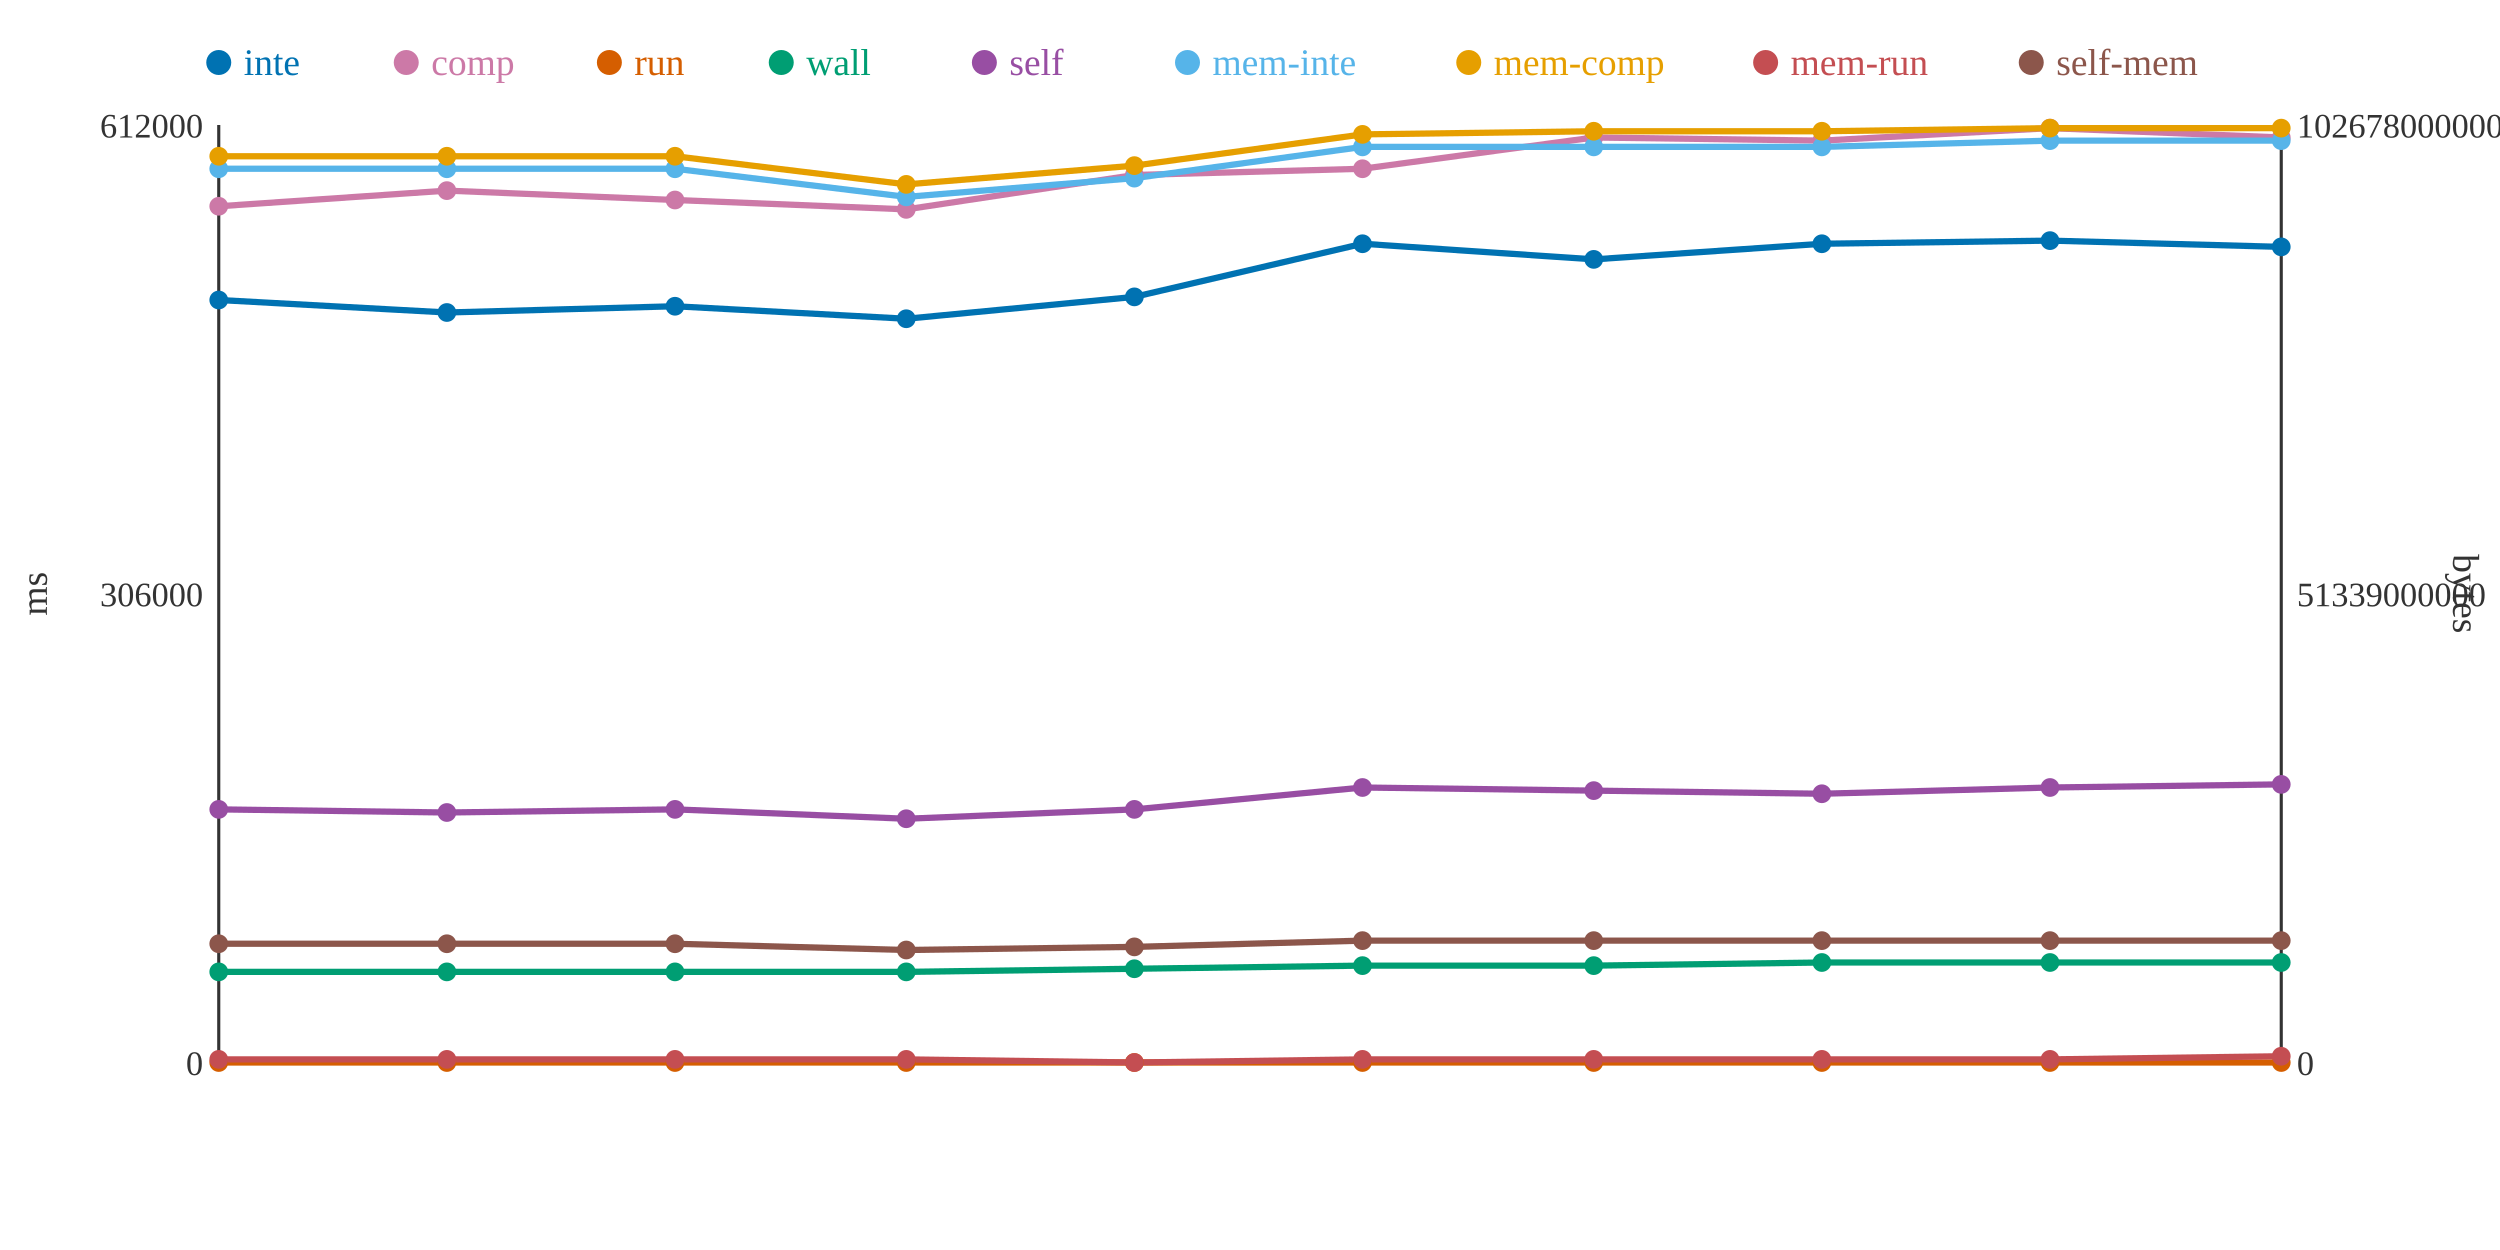
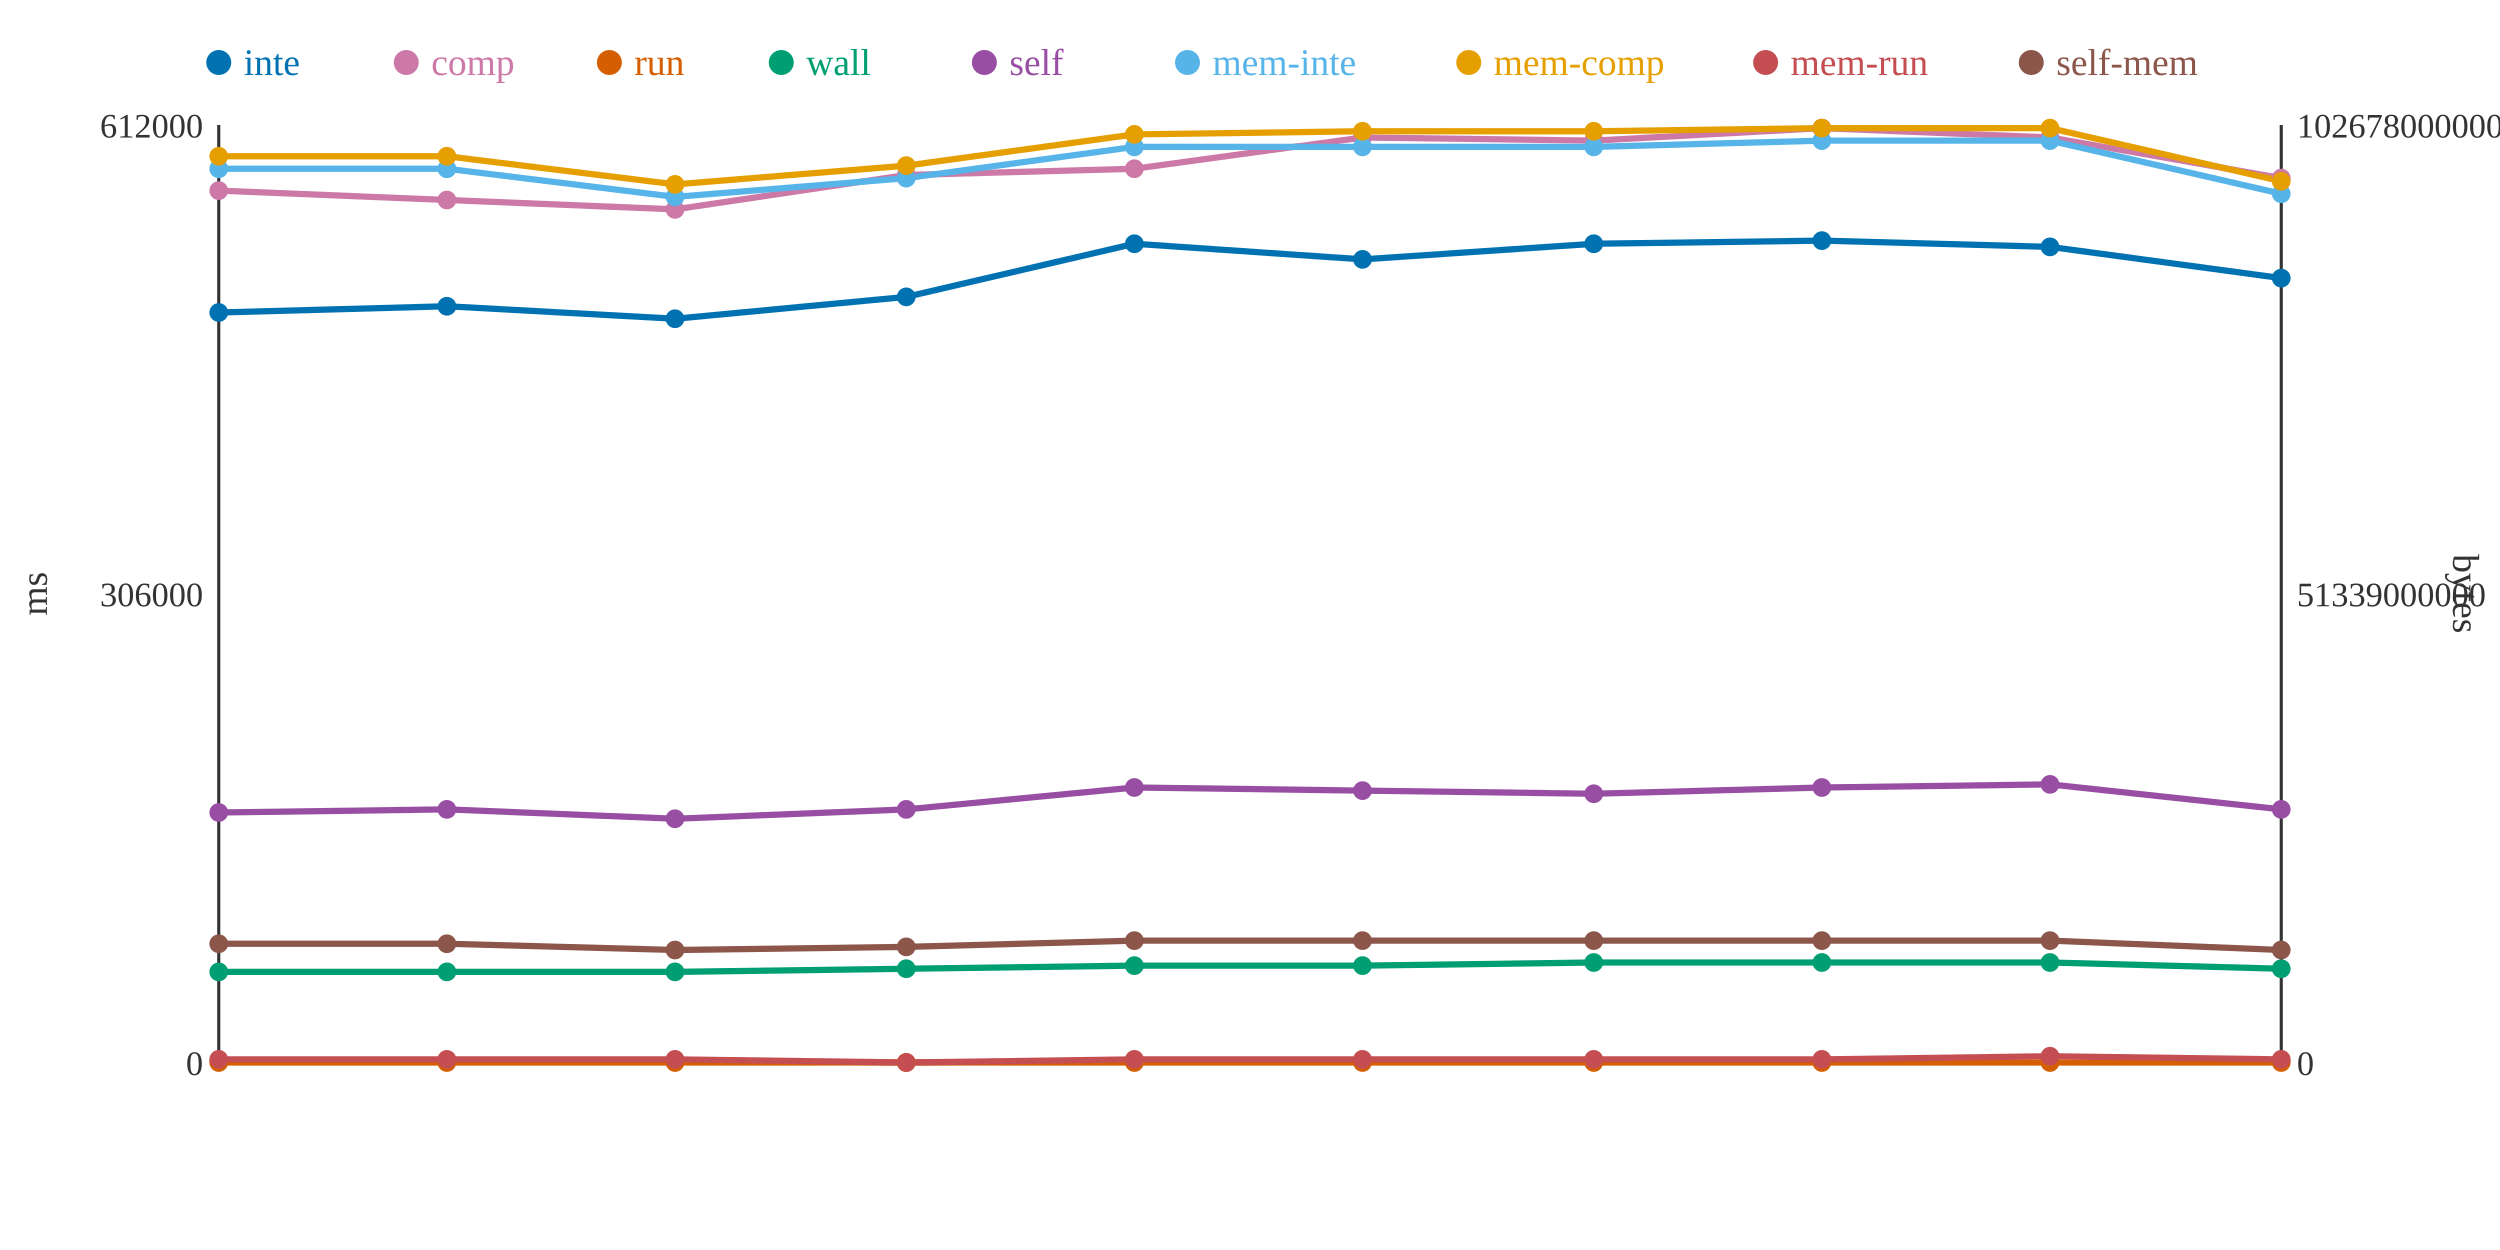
<svg xmlns="http://www.w3.org/2000/svg" width="800" height="400">
  <rect width="800" height="400" fill="white" />
  <line x1="70" y1="40" x2="70" y2="340" stroke="#333" stroke-width="1" />
  <line x1="70" y1="340" x2="730" y2="340" stroke="#333" stroke-width="1" />
  <line x1="730" y1="40" x2="730" y2="340" stroke="#333" stroke-width="1" />
  <text x="65" y="344" text-anchor="end" font-size="11" fill="#333">0</text>
  <text x="65" y="194" text-anchor="end" font-size="11" fill="#333">306000</text>
  <text x="65" y="44" text-anchor="end" font-size="11" fill="#333">612000</text>
  <text x="15" y="190" text-anchor="middle" font-size="12" fill="#333" transform="rotate(-90 15 190)">ms</text>
  <text x="735" y="344" text-anchor="start" font-size="11" fill="#333">0</text>
  <text x="735" y="194" text-anchor="start" font-size="11" fill="#333">51339000000</text>
  <text x="735" y="44" text-anchor="start" font-size="11" fill="#333">102678000000</text>
  <text x="785" y="190" text-anchor="middle" font-size="12" fill="#333" transform="rotate(90 785 190)">bytes</text>
-   <polyline points="70,96 143,100 216,98 290,102 363,95 436,78 510,83 583,78 656,77 730,79" fill="none" stroke="#0072B2" stroke-width="2" />
-   <polyline points="70,66 143,61 216,64 290,67 363,56 436,54 510,44 583,45 656,41 730,44" fill="none" stroke="#CC79A7" stroke-width="2" />
+   <polyline points="70,100 143,98 216,102 290,95 363,78 436,83 510,78 583,77 656,79 730,89" fill="none" stroke="#0072B2" stroke-width="2" />
+   <polyline points="70,61 143,64 216,67 290,56 363,54 436,44 510,45 583,41 656,44 730,57" fill="none" stroke="#CC79A7" stroke-width="2" />
  <polyline points="70,340 143,340 216,340 290,340 363,340 436,340 510,340 583,340 656,340 730,340" fill="none" stroke="#D55E00" stroke-width="2" />
-   <polyline points="70,311 143,311 216,311 290,311 363,310 436,309 510,309 583,308 656,308 730,308" fill="none" stroke="#009E73" stroke-width="2" />
-   <polyline points="70,259 143,260 216,259 290,262 363,259 436,252 510,253 583,254 656,252 730,251" fill="none" stroke="#984EA3" stroke-width="2" />
-   <polyline points="70,54 143,54 216,54 290,63 363,57 436,47 510,47 583,47 656,45 730,45" fill="none" stroke="#56B4E9" stroke-width="2" />
-   <polyline points="70,50 143,50 216,50 290,59 363,53 436,43 510,42 583,42 656,41 730,41" fill="none" stroke="#E69F00" stroke-width="2" />
-   <polyline points="70,339 143,339 216,339 290,339 363,340 436,339 510,339 583,339 656,339 730,338" fill="none" stroke="#C44E52" stroke-width="2" />
-   <polyline points="70,302 143,302 216,302 290,304 363,303 436,301 510,301 583,301 656,301 730,301" fill="none" stroke="#8C564B" stroke-width="2" />
-   <circle cx="70" cy="96" r="3" fill="#0072B2" />
-   <circle cx="70" cy="66" r="3" fill="#CC79A7" />
+   <polyline points="70,311 143,311 216,311 290,310 363,309 436,309 510,308 583,308 656,308 730,310" fill="none" stroke="#009E73" stroke-width="2" />
+   <polyline points="70,260 143,259 216,262 290,259 363,252 436,253 510,254 583,252 656,251 730,259" fill="none" stroke="#984EA3" stroke-width="2" />
+   <polyline points="70,54 143,54 216,63 290,57 363,47 436,47 510,47 583,45 656,45 730,62" fill="none" stroke="#56B4E9" stroke-width="2" />
+   <polyline points="70,50 143,50 216,59 290,53 363,43 436,42 510,42 583,41 656,41 730,58" fill="none" stroke="#E69F00" stroke-width="2" />
+   <polyline points="70,339 143,339 216,339 290,340 363,339 436,339 510,339 583,339 656,338 730,339" fill="none" stroke="#C44E52" stroke-width="2" />
+   <polyline points="70,302 143,302 216,304 290,303 363,301 436,301 510,301 583,301 656,301 730,304" fill="none" stroke="#8C564B" stroke-width="2" />
+   <circle cx="70" cy="100" r="3" fill="#0072B2" />
+   <circle cx="70" cy="61" r="3" fill="#CC79A7" />
  <circle cx="70" cy="340" r="3" fill="#D55E00" />
  <circle cx="70" cy="311" r="3" fill="#009E73" />
-   <circle cx="70" cy="259" r="3" fill="#984EA3" />
+   <circle cx="70" cy="260" r="3" fill="#984EA3" />
  <circle cx="70" cy="54" r="3" fill="#56B4E9" />
  <circle cx="70" cy="50" r="3" fill="#E69F00" />
  <circle cx="70" cy="339" r="3" fill="#C44E52" />
  <circle cx="70" cy="302" r="3" fill="#8C564B" />
-   <circle cx="143" cy="100" r="3" fill="#0072B2" />
-   <circle cx="143" cy="61" r="3" fill="#CC79A7" />
+   <circle cx="143" cy="98" r="3" fill="#0072B2" />
+   <circle cx="143" cy="64" r="3" fill="#CC79A7" />
  <circle cx="143" cy="340" r="3" fill="#D55E00" />
  <circle cx="143" cy="311" r="3" fill="#009E73" />
-   <circle cx="143" cy="260" r="3" fill="#984EA3" />
+   <circle cx="143" cy="259" r="3" fill="#984EA3" />
  <circle cx="143" cy="54" r="3" fill="#56B4E9" />
  <circle cx="143" cy="50" r="3" fill="#E69F00" />
  <circle cx="143" cy="339" r="3" fill="#C44E52" />
  <circle cx="143" cy="302" r="3" fill="#8C564B" />
-   <circle cx="216" cy="98" r="3" fill="#0072B2" />
-   <circle cx="216" cy="64" r="3" fill="#CC79A7" />
+   <circle cx="216" cy="102" r="3" fill="#0072B2" />
+   <circle cx="216" cy="67" r="3" fill="#CC79A7" />
  <circle cx="216" cy="340" r="3" fill="#D55E00" />
  <circle cx="216" cy="311" r="3" fill="#009E73" />
-   <circle cx="216" cy="259" r="3" fill="#984EA3" />
-   <circle cx="216" cy="54" r="3" fill="#56B4E9" />
-   <circle cx="216" cy="50" r="3" fill="#E69F00" />
+   <circle cx="216" cy="262" r="3" fill="#984EA3" />
+   <circle cx="216" cy="63" r="3" fill="#56B4E9" />
+   <circle cx="216" cy="59" r="3" fill="#E69F00" />
  <circle cx="216" cy="339" r="3" fill="#C44E52" />
-   <circle cx="216" cy="302" r="3" fill="#8C564B" />
-   <circle cx="290" cy="102" r="3" fill="#0072B2" />
-   <circle cx="290" cy="67" r="3" fill="#CC79A7" />
+   <circle cx="216" cy="304" r="3" fill="#8C564B" />
+   <circle cx="290" cy="95" r="3" fill="#0072B2" />
+   <circle cx="290" cy="56" r="3" fill="#CC79A7" />
  <circle cx="290" cy="340" r="3" fill="#D55E00" />
-   <circle cx="290" cy="311" r="3" fill="#009E73" />
-   <circle cx="290" cy="262" r="3" fill="#984EA3" />
-   <circle cx="290" cy="63" r="3" fill="#56B4E9" />
-   <circle cx="290" cy="59" r="3" fill="#E69F00" />
-   <circle cx="290" cy="339" r="3" fill="#C44E52" />
-   <circle cx="290" cy="304" r="3" fill="#8C564B" />
-   <circle cx="363" cy="95" r="3" fill="#0072B2" />
-   <circle cx="363" cy="56" r="3" fill="#CC79A7" />
+   <circle cx="290" cy="310" r="3" fill="#009E73" />
+   <circle cx="290" cy="259" r="3" fill="#984EA3" />
+   <circle cx="290" cy="57" r="3" fill="#56B4E9" />
+   <circle cx="290" cy="53" r="3" fill="#E69F00" />
+   <circle cx="290" cy="340" r="3" fill="#C44E52" />
+   <circle cx="290" cy="303" r="3" fill="#8C564B" />
+   <circle cx="363" cy="78" r="3" fill="#0072B2" />
+   <circle cx="363" cy="54" r="3" fill="#CC79A7" />
  <circle cx="363" cy="340" r="3" fill="#D55E00" />
-   <circle cx="363" cy="310" r="3" fill="#009E73" />
-   <circle cx="363" cy="259" r="3" fill="#984EA3" />
-   <circle cx="363" cy="57" r="3" fill="#56B4E9" />
-   <circle cx="363" cy="53" r="3" fill="#E69F00" />
-   <circle cx="363" cy="340" r="3" fill="#C44E52" />
-   <circle cx="363" cy="303" r="3" fill="#8C564B" />
-   <circle cx="436" cy="78" r="3" fill="#0072B2" />
-   <circle cx="436" cy="54" r="3" fill="#CC79A7" />
+   <circle cx="363" cy="309" r="3" fill="#009E73" />
+   <circle cx="363" cy="252" r="3" fill="#984EA3" />
+   <circle cx="363" cy="47" r="3" fill="#56B4E9" />
+   <circle cx="363" cy="43" r="3" fill="#E69F00" />
+   <circle cx="363" cy="339" r="3" fill="#C44E52" />
+   <circle cx="363" cy="301" r="3" fill="#8C564B" />
+   <circle cx="436" cy="83" r="3" fill="#0072B2" />
+   <circle cx="436" cy="44" r="3" fill="#CC79A7" />
  <circle cx="436" cy="340" r="3" fill="#D55E00" />
  <circle cx="436" cy="309" r="3" fill="#009E73" />
-   <circle cx="436" cy="252" r="3" fill="#984EA3" />
+   <circle cx="436" cy="253" r="3" fill="#984EA3" />
  <circle cx="436" cy="47" r="3" fill="#56B4E9" />
-   <circle cx="436" cy="43" r="3" fill="#E69F00" />
+   <circle cx="436" cy="42" r="3" fill="#E69F00" />
  <circle cx="436" cy="339" r="3" fill="#C44E52" />
  <circle cx="436" cy="301" r="3" fill="#8C564B" />
-   <circle cx="510" cy="83" r="3" fill="#0072B2" />
-   <circle cx="510" cy="44" r="3" fill="#CC79A7" />
+   <circle cx="510" cy="78" r="3" fill="#0072B2" />
+   <circle cx="510" cy="45" r="3" fill="#CC79A7" />
  <circle cx="510" cy="340" r="3" fill="#D55E00" />
-   <circle cx="510" cy="309" r="3" fill="#009E73" />
-   <circle cx="510" cy="253" r="3" fill="#984EA3" />
+   <circle cx="510" cy="308" r="3" fill="#009E73" />
+   <circle cx="510" cy="254" r="3" fill="#984EA3" />
  <circle cx="510" cy="47" r="3" fill="#56B4E9" />
  <circle cx="510" cy="42" r="3" fill="#E69F00" />
  <circle cx="510" cy="339" r="3" fill="#C44E52" />
  <circle cx="510" cy="301" r="3" fill="#8C564B" />
-   <circle cx="583" cy="78" r="3" fill="#0072B2" />
-   <circle cx="583" cy="45" r="3" fill="#CC79A7" />
+   <circle cx="583" cy="77" r="3" fill="#0072B2" />
+   <circle cx="583" cy="41" r="3" fill="#CC79A7" />
  <circle cx="583" cy="340" r="3" fill="#D55E00" />
  <circle cx="583" cy="308" r="3" fill="#009E73" />
-   <circle cx="583" cy="254" r="3" fill="#984EA3" />
-   <circle cx="583" cy="47" r="3" fill="#56B4E9" />
-   <circle cx="583" cy="42" r="3" fill="#E69F00" />
+   <circle cx="583" cy="252" r="3" fill="#984EA3" />
+   <circle cx="583" cy="45" r="3" fill="#56B4E9" />
+   <circle cx="583" cy="41" r="3" fill="#E69F00" />
  <circle cx="583" cy="339" r="3" fill="#C44E52" />
  <circle cx="583" cy="301" r="3" fill="#8C564B" />
-   <circle cx="656" cy="77" r="3" fill="#0072B2" />
-   <circle cx="656" cy="41" r="3" fill="#CC79A7" />
+   <circle cx="656" cy="79" r="3" fill="#0072B2" />
+   <circle cx="656" cy="44" r="3" fill="#CC79A7" />
  <circle cx="656" cy="340" r="3" fill="#D55E00" />
  <circle cx="656" cy="308" r="3" fill="#009E73" />
-   <circle cx="656" cy="252" r="3" fill="#984EA3" />
+   <circle cx="656" cy="251" r="3" fill="#984EA3" />
  <circle cx="656" cy="45" r="3" fill="#56B4E9" />
  <circle cx="656" cy="41" r="3" fill="#E69F00" />
-   <circle cx="656" cy="339" r="3" fill="#C44E52" />
+   <circle cx="656" cy="338" r="3" fill="#C44E52" />
  <circle cx="656" cy="301" r="3" fill="#8C564B" />
-   <circle cx="730" cy="79" r="3" fill="#0072B2" />
-   <circle cx="730" cy="44" r="3" fill="#CC79A7" />
+   <circle cx="730" cy="89" r="3" fill="#0072B2" />
+   <circle cx="730" cy="57" r="3" fill="#CC79A7" />
  <circle cx="730" cy="340" r="3" fill="#D55E00" />
-   <circle cx="730" cy="308" r="3" fill="#009E73" />
-   <circle cx="730" cy="251" r="3" fill="#984EA3" />
-   <circle cx="730" cy="45" r="3" fill="#56B4E9" />
-   <circle cx="730" cy="41" r="3" fill="#E69F00" />
-   <circle cx="730" cy="338" r="3" fill="#C44E52" />
-   <circle cx="730" cy="301" r="3" fill="#8C564B" />
+   <circle cx="730" cy="310" r="3" fill="#009E73" />
+   <circle cx="730" cy="259" r="3" fill="#984EA3" />
+   <circle cx="730" cy="62" r="3" fill="#56B4E9" />
+   <circle cx="730" cy="58" r="3" fill="#E69F00" />
+   <circle cx="730" cy="339" r="3" fill="#C44E52" />
+   <circle cx="730" cy="304" r="3" fill="#8C564B" />
  <circle cx="70" cy="20" r="4" fill="#0072B2" />
  <text x="78" y="24" text-anchor="start" font-size="12" fill="#0072B2">inte</text>
  <circle cx="130" cy="20" r="4" fill="#CC79A7" />
  <text x="138" y="24" text-anchor="start" font-size="12" fill="#CC79A7">comp</text>
  <circle cx="195" cy="20" r="4" fill="#D55E00" />
  <text x="203" y="24" text-anchor="start" font-size="12" fill="#D55E00">run</text>
  <circle cx="250" cy="20" r="4" fill="#009E73" />
  <text x="258" y="24" text-anchor="start" font-size="12" fill="#009E73">wall</text>
  <circle cx="315" cy="20" r="4" fill="#984EA3" />
  <text x="323" y="24" text-anchor="start" font-size="12" fill="#984EA3">self</text>
  <circle cx="380" cy="20" r="4" fill="#56B4E9" />
  <text x="388" y="24" text-anchor="start" font-size="12" fill="#56B4E9">mem-inte</text>
  <circle cx="470" cy="20" r="4" fill="#E69F00" />
  <text x="478" y="24" text-anchor="start" font-size="12" fill="#E69F00">mem-comp</text>
  <circle cx="565" cy="20" r="4" fill="#C44E52" />
  <text x="573" y="24" text-anchor="start" font-size="12" fill="#C44E52">mem-run</text>
  <circle cx="650" cy="20" r="4" fill="#8C564B" />
  <text x="658" y="24" text-anchor="start" font-size="12" fill="#8C564B">self-mem</text>
</svg>
